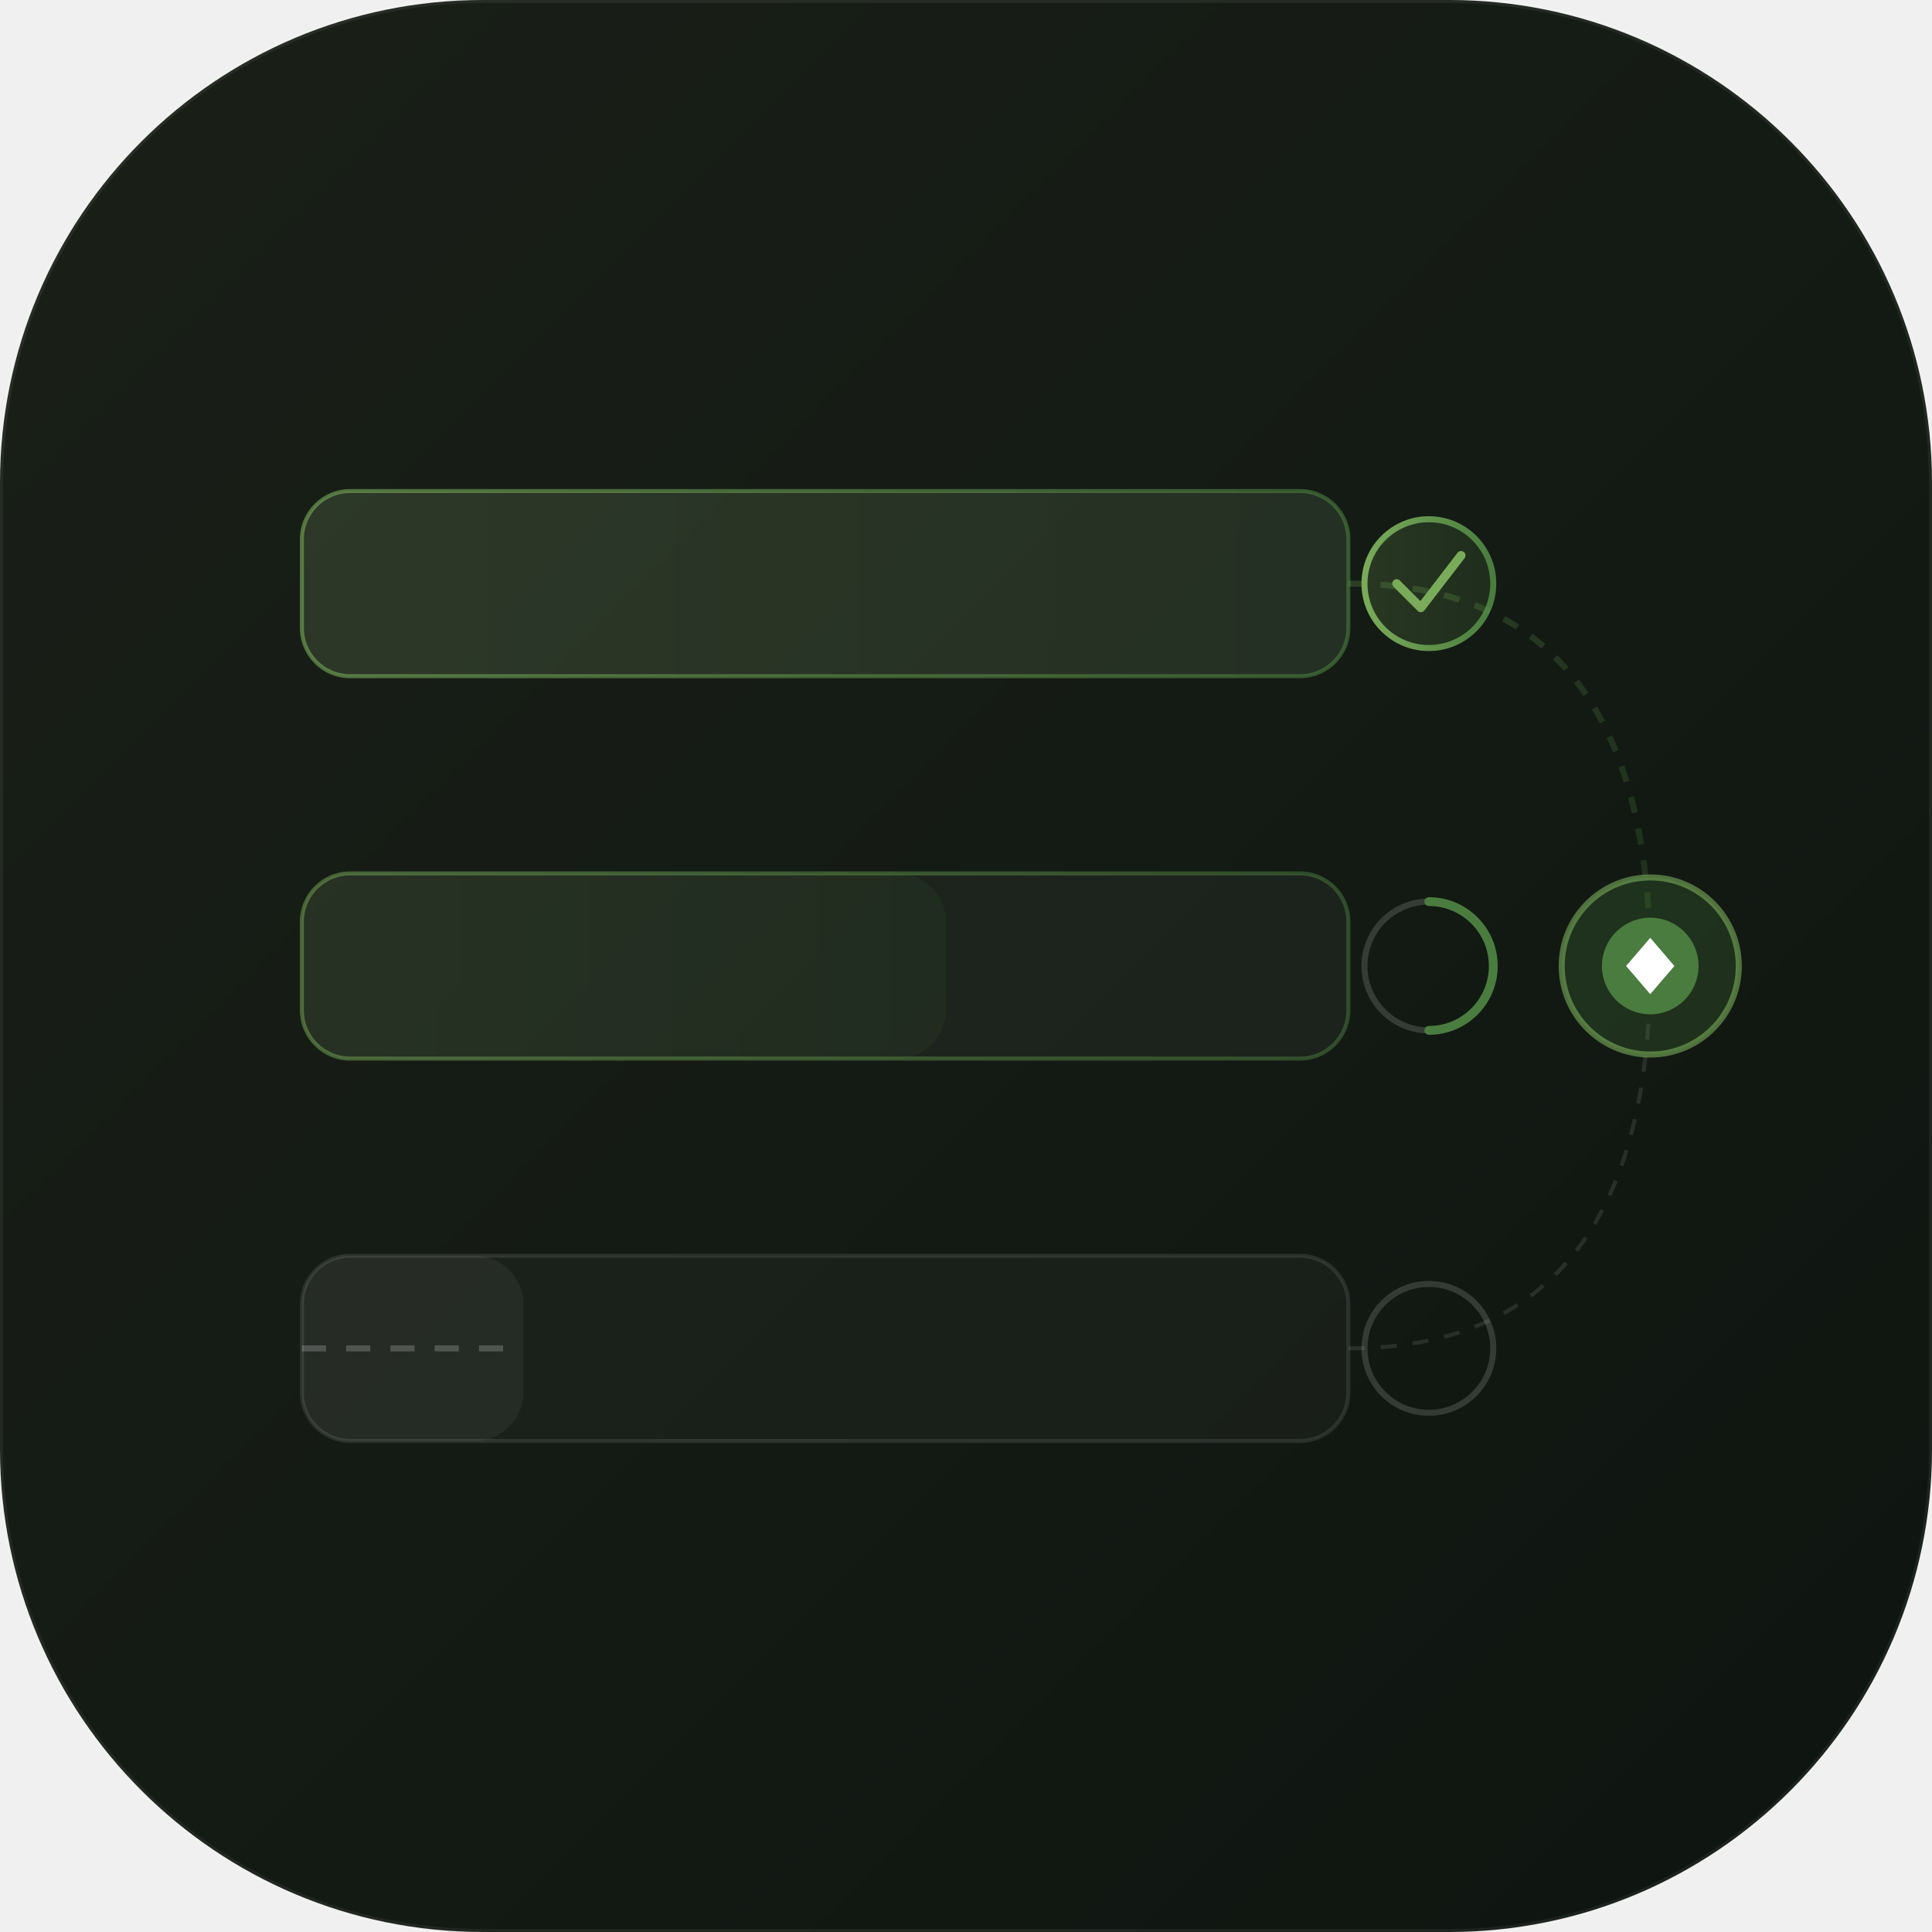
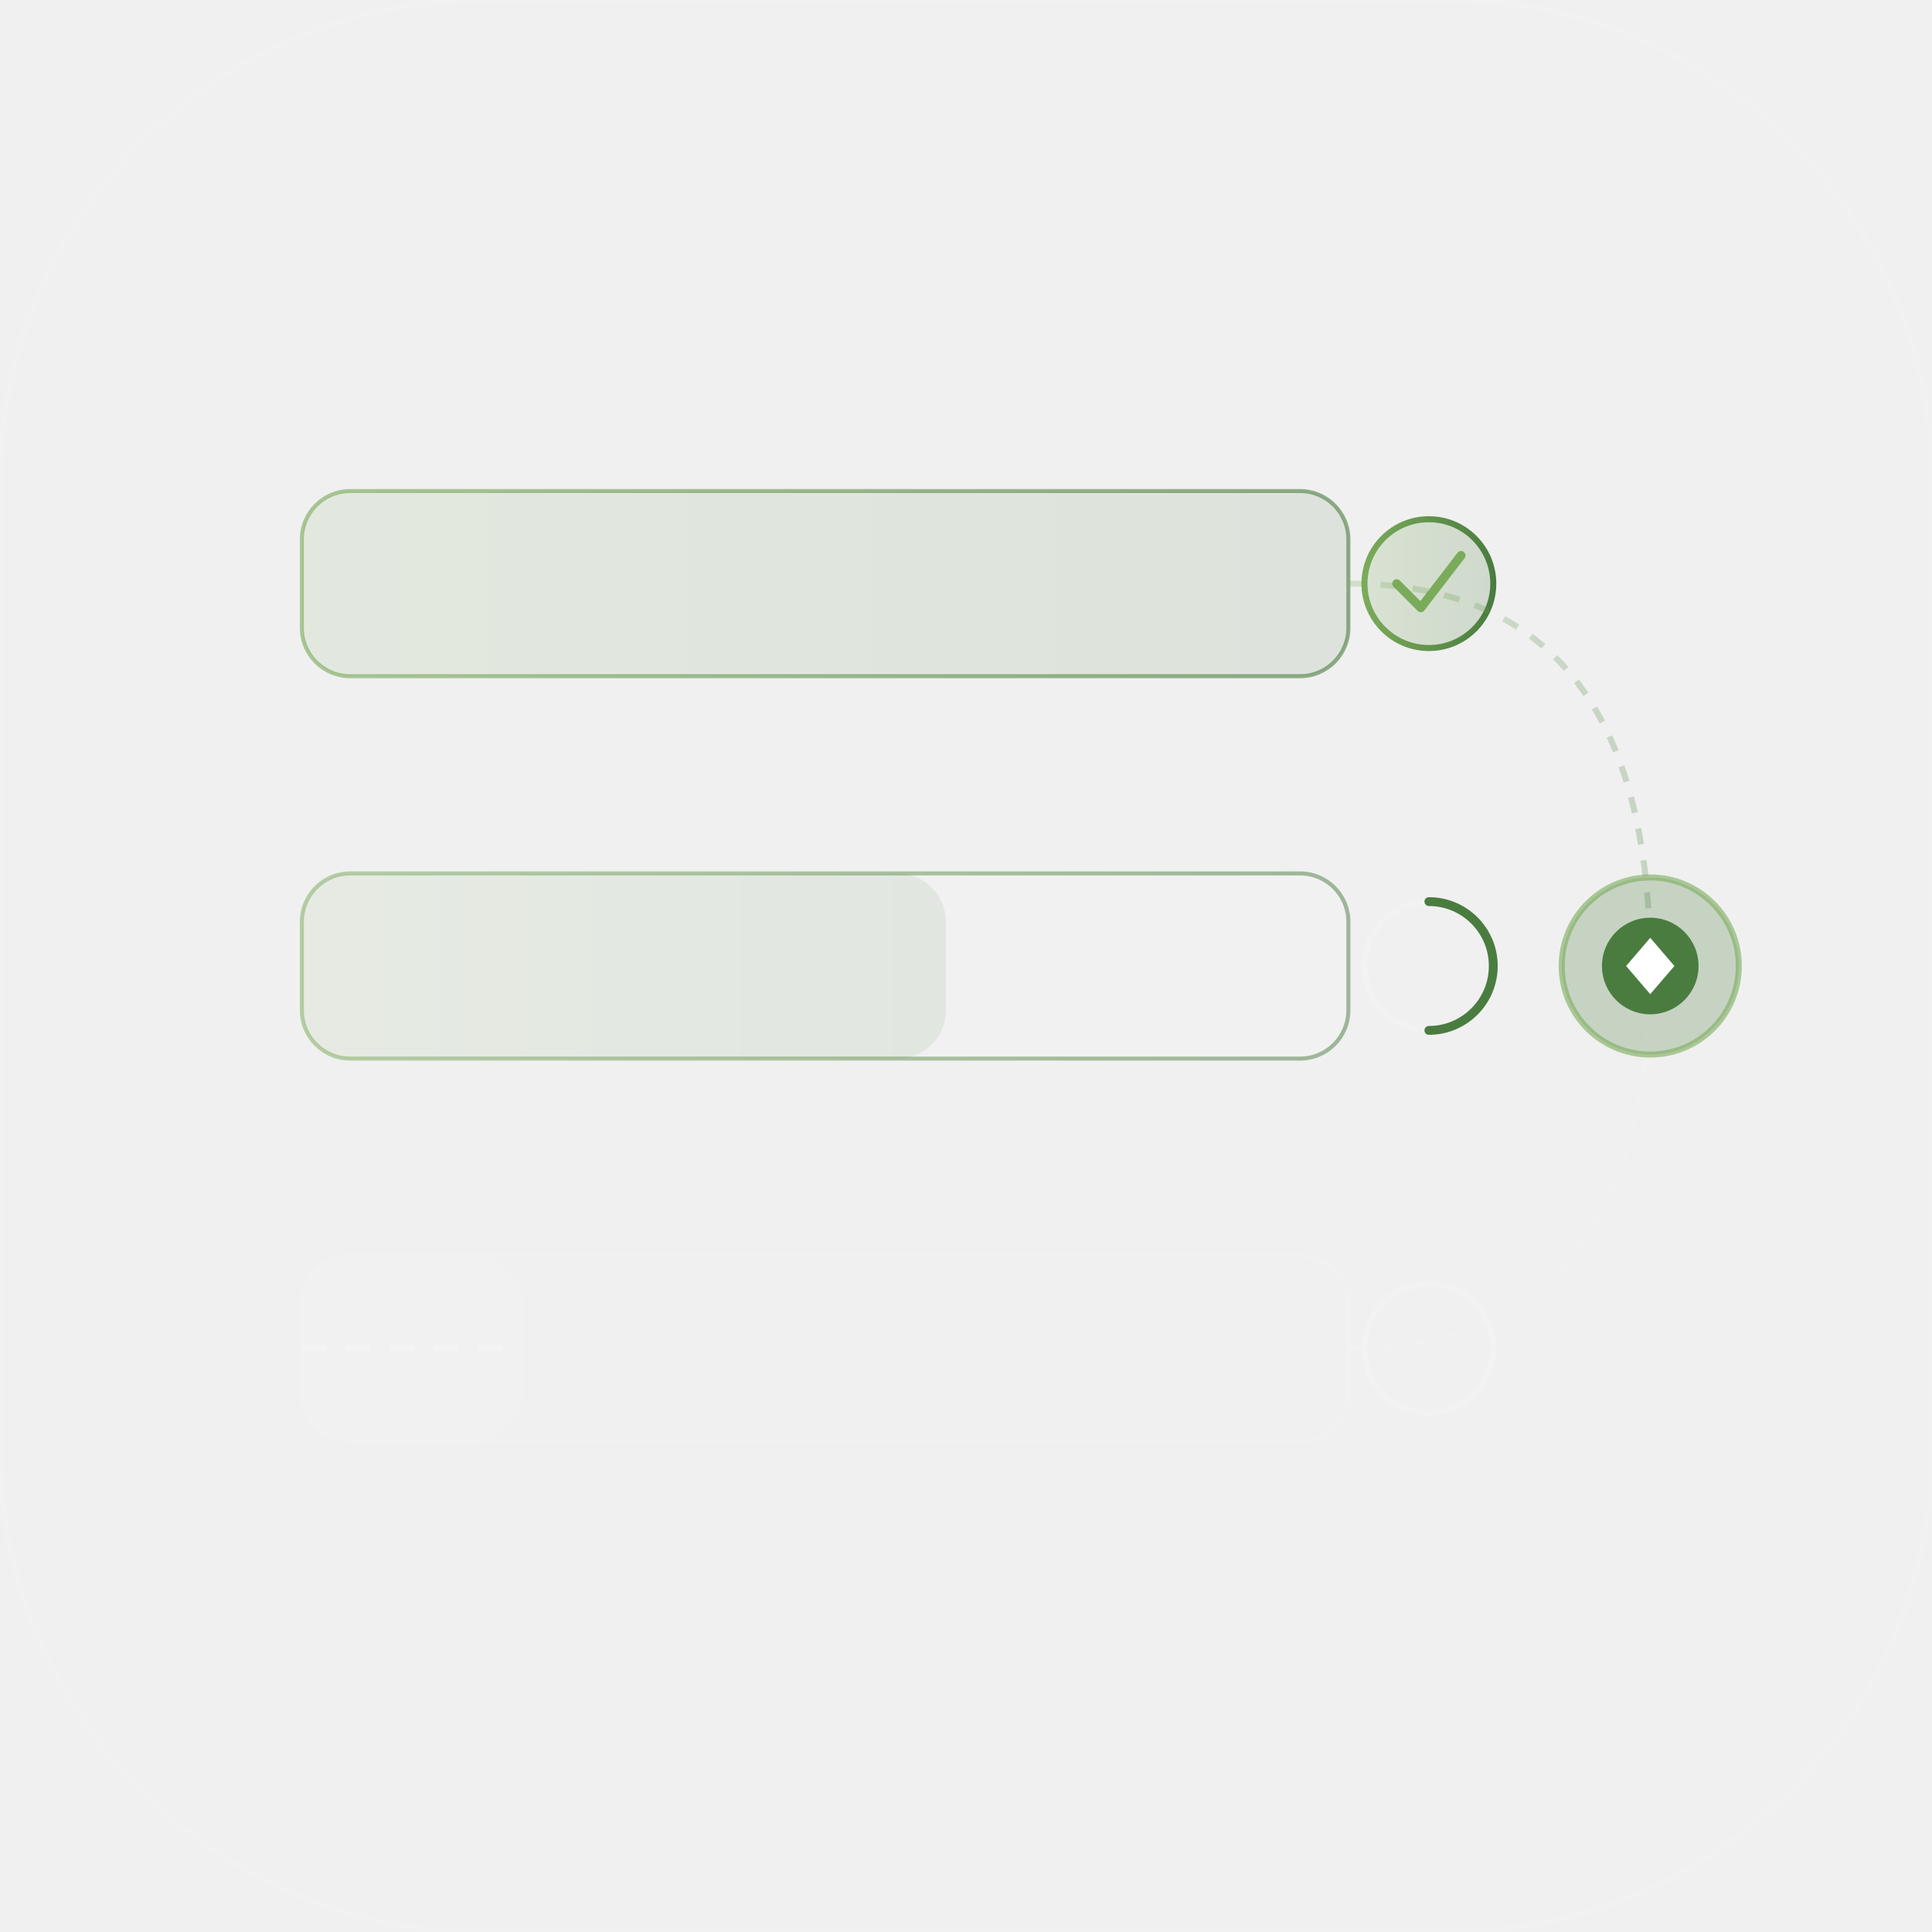
<svg xmlns="http://www.w3.org/2000/svg" viewBox="100 100 480 480" role="img">
  <defs>
    <style>
      @keyframes flow { from { stroke-dashoffset: 40; } to { stroke-dashoffset: 0; } }
      @keyframes pop { 0%{transform:scale(1)} 50%{transform:scale(1.08)} 100%{transform:scale(1)} }
      .stream  { stroke-dasharray: 6 5; animation: flow 1.4s linear infinite; }
      .stream2 { stroke-dasharray: 6 5; animation: flow 1.4s linear infinite .5s; }
      .stream3 { stroke-dasharray: 6 5; animation: flow 1.4s linear infinite 1s; }
      .badge   { transform-origin: 510px 340px; animation: pop 3s ease-in-out infinite; }
    </style>
    <linearGradient id="bg" x1="0" y1="0" x2="1" y2="1">
      <stop offset="0%" stop-color="#1a2018" />
      <stop offset="100%" stop-color="#0e1510" />
    </linearGradient>
    <linearGradient id="stripe1" x1="0" y1="0" x2="1" y2="0">
      <stop offset="0%" stop-color="#7aab5a" />
      <stop offset="100%" stop-color="#4a7c3f" />
    </linearGradient>
    <linearGradient id="stripe2" x1="0" y1="0" x2="1" y2="0">
      <stop offset="0%" stop-color="#7aab5a" stop-opacity="0.5" />
      <stop offset="100%" stop-color="#4a7c3f" stop-opacity="0.5" />
    </linearGradient>
    <linearGradient id="stripe3" x1="0" y1="0" x2="1" y2="0">
      <stop offset="0%" stop-color="#7aab5a" stop-opacity="0.2" />
      <stop offset="100%" stop-color="#4a7c3f" stop-opacity="0.2" />
    </linearGradient>
  </defs>
-   <rect x="100" y="100" width="480" height="480" rx="120" fill="url(#bg)" />
  <rect x="100" y="100" width="480" height="480" rx="120" fill="none" stroke="white" stroke-opacity="0.06" stroke-width="1.5" />
  <rect x="175" y="222" width="260" height="46" rx="12" fill="white" fill-opacity="0.05" />
  <rect x="175" y="222" width="260" height="46" rx="12" fill="none" stroke="url(#stripe1)" stroke-width="1" stroke-opacity="0.6" />
  <rect x="175" y="222" width="260" height="46" rx="12" fill="url(#stripe1)" fill-opacity="0.12" />
  <line class="stream" x1="175" y1="245" x2="435" y2="245" stroke="url(#stripe1)" stroke-width="1.5" stroke-opacity="0.4" />
  <circle cx="455" cy="245" r="16" fill="url(#stripe1)" fill-opacity="0.2" stroke="url(#stripe1)" stroke-width="1.5" />
  <path d="M447 245 L453 251 L463 238" stroke="#7aab5a" stroke-width="2.2" stroke-linecap="round" stroke-linejoin="round" fill="none" />
  <rect x="175" y="317" width="260" height="46" rx="12" fill="white" fill-opacity="0.04" />
  <rect x="175" y="317" width="260" height="46" rx="12" fill="none" stroke="url(#stripe2)" stroke-width="1" />
  <rect x="175" y="317" width="160" height="46" rx="12" fill="url(#stripe2)" fill-opacity="0.18" />
  <line class="stream2" x1="175" y1="340" x2="335" y2="340" stroke="url(#stripe1)" stroke-width="1.5" stroke-opacity="0.5" />
  <circle cx="455" cy="340" r="16" fill="none" stroke="white" stroke-opacity="0.15" stroke-width="1.5" />
  <path d="M455 324 A16 16 0 0 1 455 356" stroke="#4a7c3f" stroke-width="2.2" stroke-linecap="round" fill="none" />
  <rect x="175" y="412" width="260" height="46" rx="12" fill="white" fill-opacity="0.03" />
  <rect x="175" y="412" width="260" height="46" rx="12" fill="none" stroke="white" stroke-opacity="0.1" stroke-width="1" />
  <rect x="175" y="412" width="55" height="46" rx="12" fill="white" fill-opacity="0.05" />
  <line class="stream3" x1="175" y1="435" x2="230" y2="435" stroke="white" stroke-width="1.5" stroke-opacity="0.2" />
  <circle cx="455" cy="435" r="16" fill="none" stroke="white" stroke-opacity="0.15" stroke-width="1.5" />
  <path d="M435 245 Q510 245 510 340" stroke="url(#stripe1)" stroke-width="1.5" stroke-opacity="0.25" fill="none" stroke-dasharray="4 4" />
  <path d="M435 435 Q510 435 510 340" stroke="white" stroke-width="1" stroke-opacity="0.1" fill="none" stroke-dasharray="4 4" />
  <g class="badge">
    <circle cx="510" cy="340" r="22" fill="#4a7c3f" fill-opacity="0.25" stroke="#7aab5a" stroke-width="1.5" stroke-opacity="0.6" />
    <circle cx="510" cy="340" r="12" fill="#4a7c3f" />
    <path d="M504 340 L510 333 L516 340 L510 347 Z" fill="white" />
  </g>
</svg>
